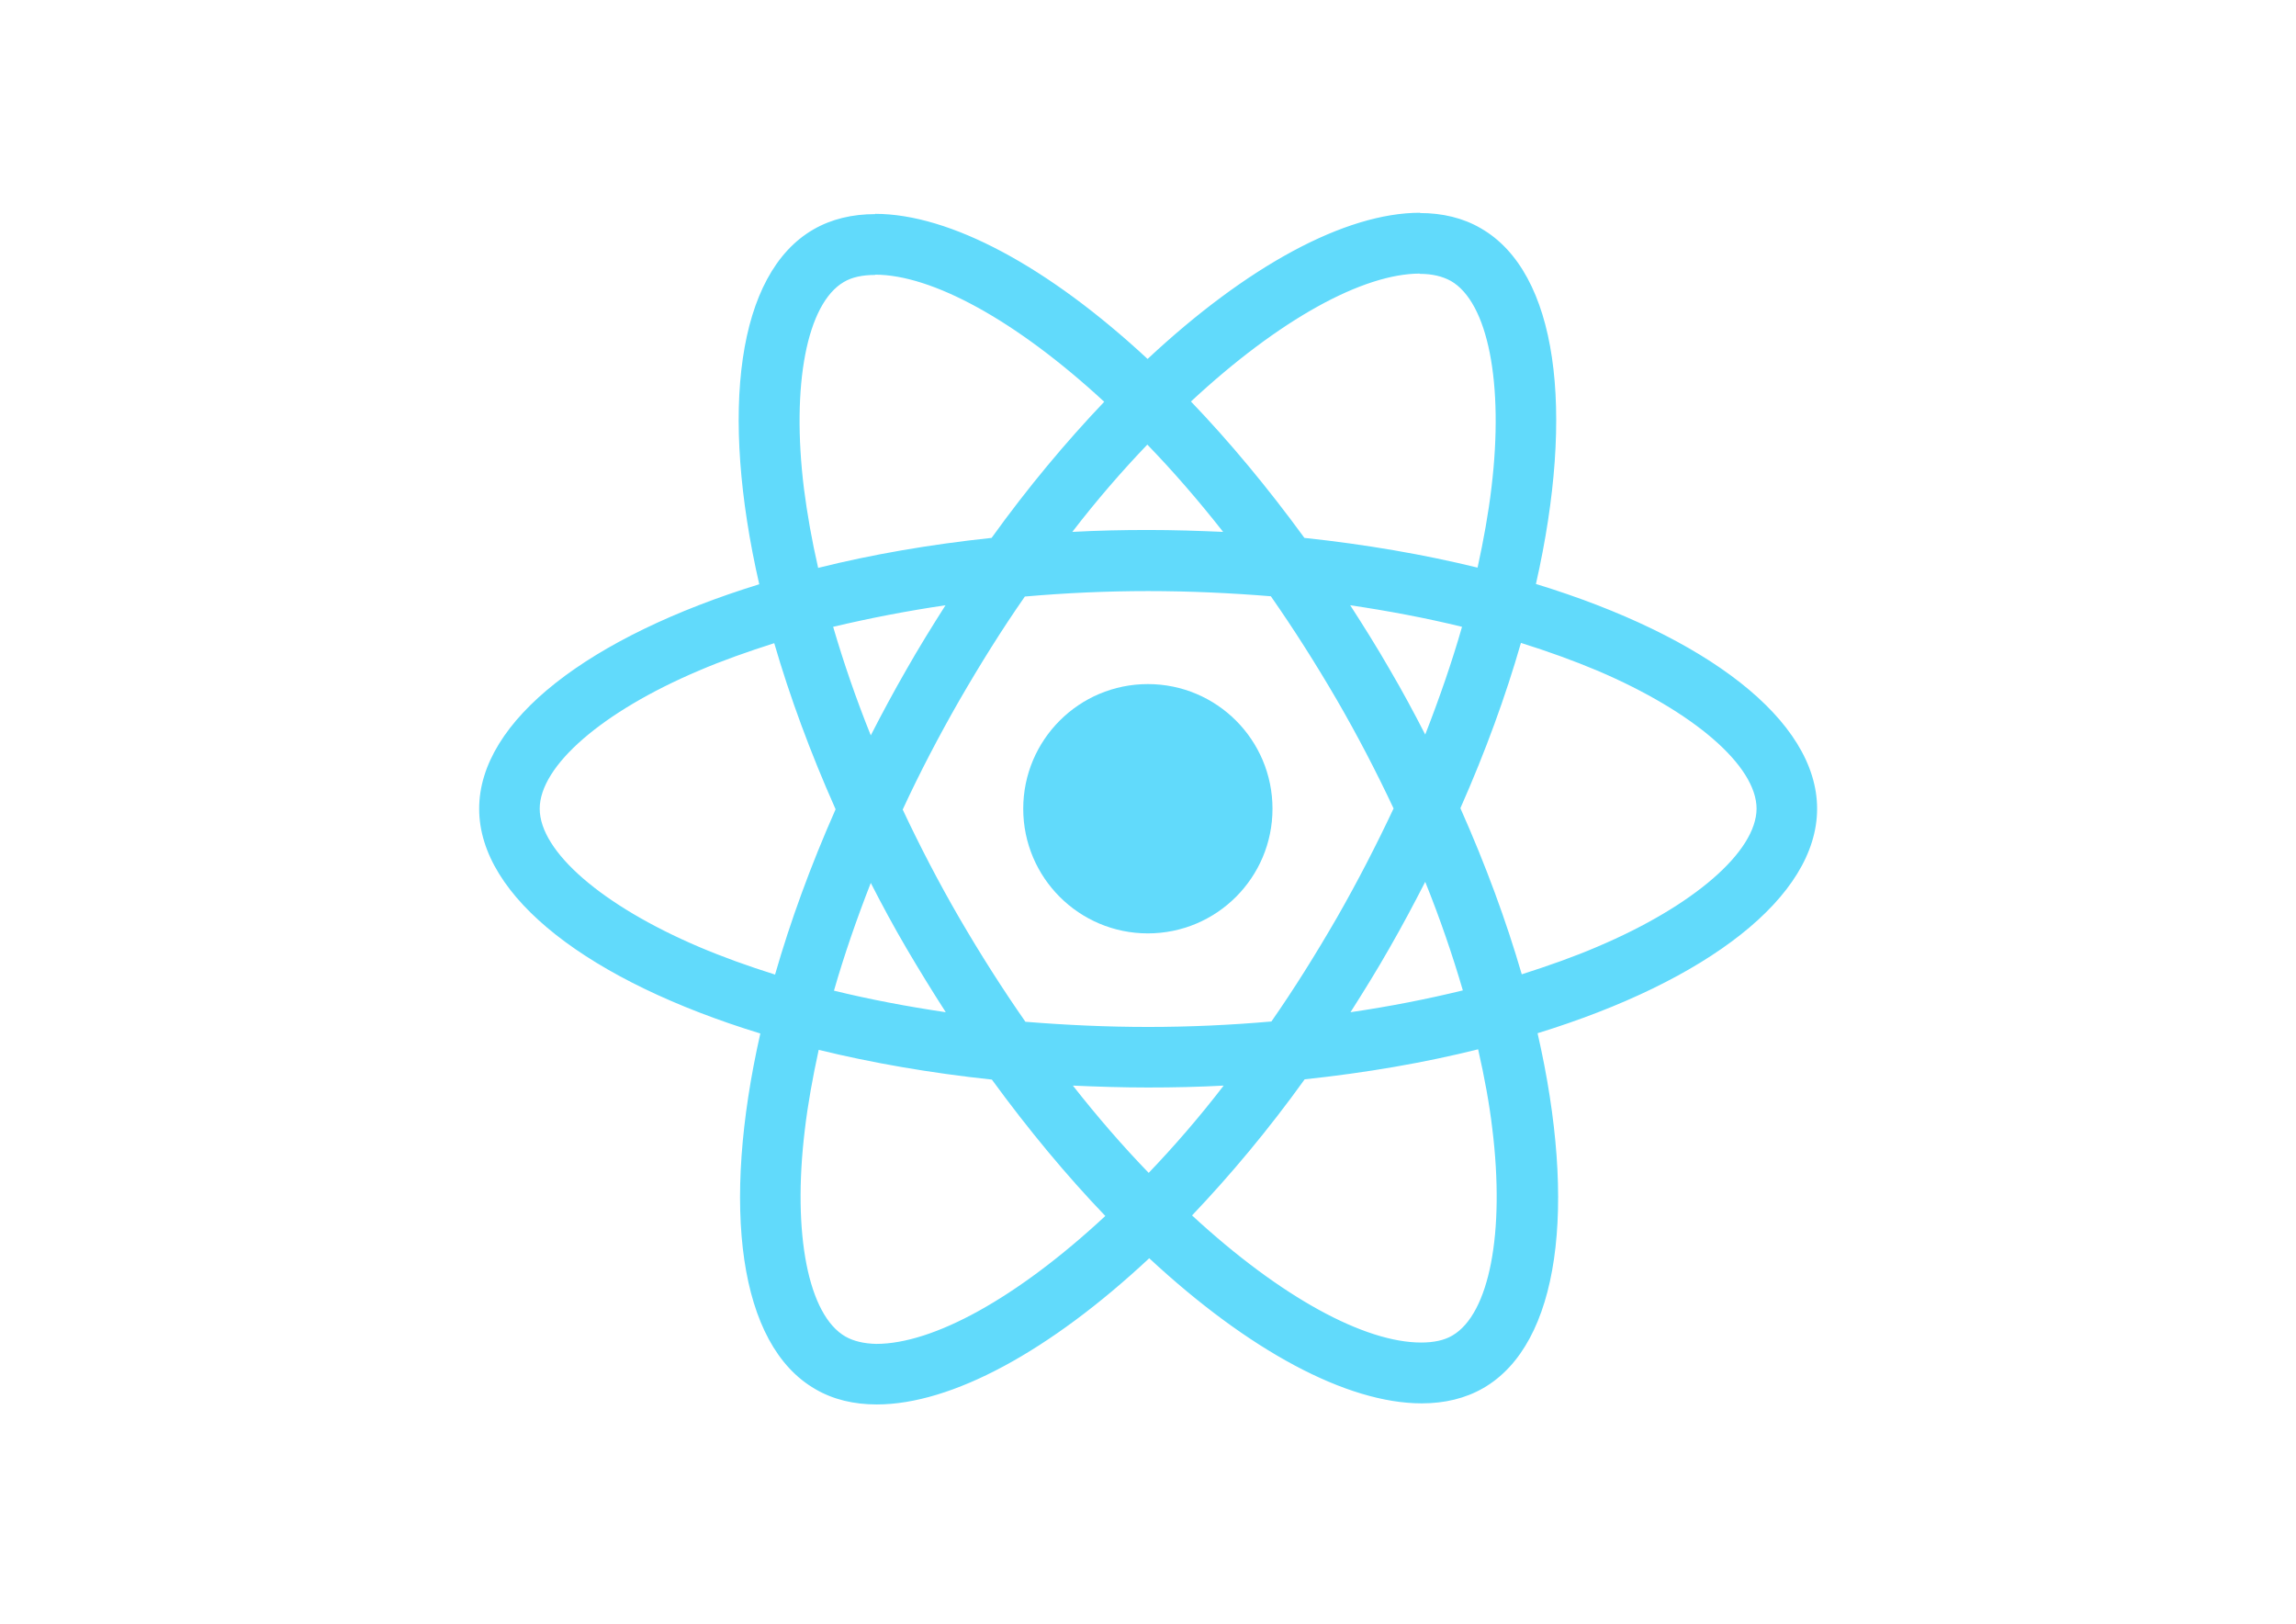
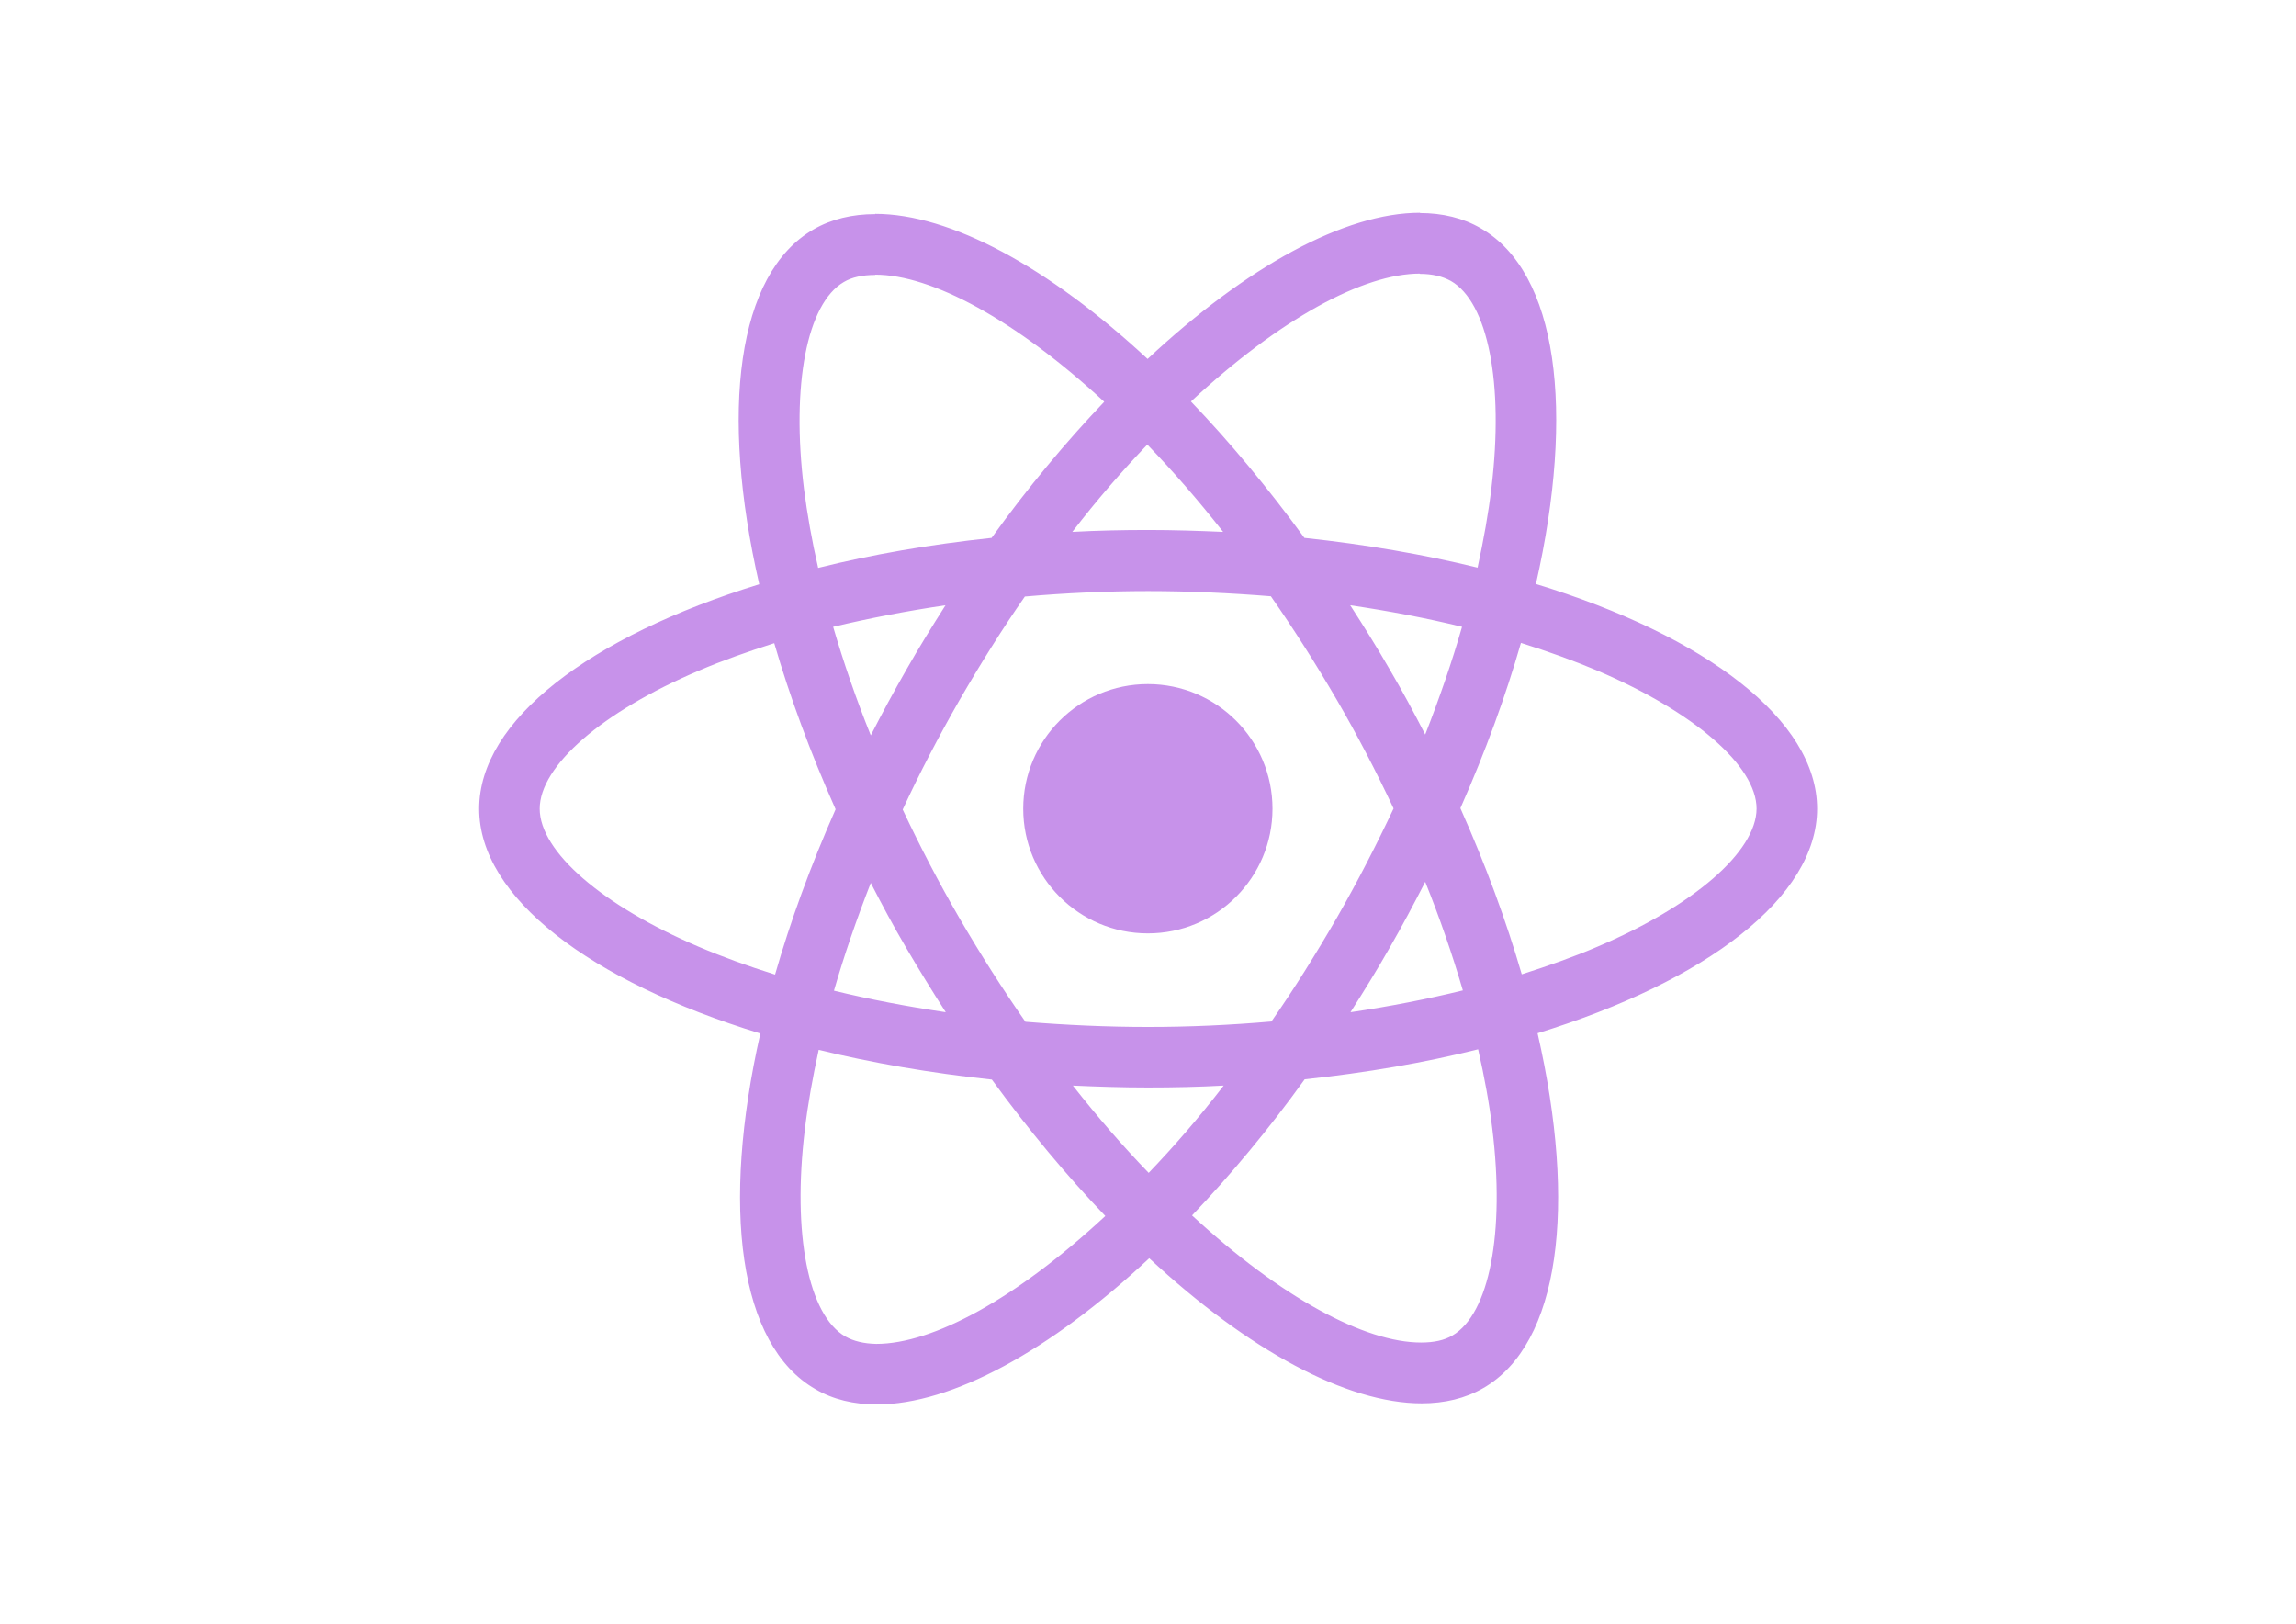
<svg xmlns="http://www.w3.org/2000/svg" viewBox="0 0 841.9 595.3">
-   <g fill="#61DAFB">
+   <g fill="rgb(199, 146, 234)">
    <path d="M666.3 296.5c0-32.5-40.7-63.3-103.1-82.4 14.4-63.6 8-114.2-20.2-130.4-6.5-3.8-14.1-5.6-22.4-5.6v22.3c4.6 0 8.3.9 11.4 2.6 13.6 7.8 19.5 37.5 14.9 75.7-1.1 9.4-2.9 19.3-5.1 29.4-19.6-4.8-41-8.5-63.5-10.9-13.5-18.5-27.5-35.3-41.6-50 32.6-30.3 63.2-46.9 84-46.9V78c-27.5 0-63.5 19.6-99.9 53.6-36.4-33.8-72.4-53.2-99.9-53.2v22.3c20.7 0 51.4 16.5 84 46.6-14 14.7-28 31.4-41.3 49.9-22.6 2.4-44 6.1-63.6 11-2.3-10-4-19.7-5.2-29-4.7-38.2 1.1-67.9 14.6-75.8 3-1.8 6.9-2.6 11.5-2.6V78.5c-8.4 0-16 1.8-22.6 5.6-28.1 16.2-34.4 66.7-19.9 130.1-62.2 19.2-102.7 49.9-102.7 82.3 0 32.5 40.7 63.3 103.1 82.4-14.4 63.6-8 114.2 20.2 130.4 6.5 3.8 14.1 5.6 22.5 5.6 27.5 0 63.5-19.6 99.9-53.6 36.4 33.8 72.4 53.2 99.9 53.2 8.4 0 16-1.8 22.6-5.6 28.1-16.2 34.4-66.7 19.9-130.1 62-19.1 102.5-49.9 102.5-82.3zm-130.2-66.7c-3.7 12.9-8.3 26.2-13.5 39.5-4.1-8-8.4-16-13.1-24-4.6-8-9.5-15.8-14.4-23.4 14.2 2.1 27.9 4.7 41 7.9zm-45.8 106.5c-7.8 13.5-15.8 26.3-24.1 38.2-14.9 1.3-30 2-45.2 2-15.1 0-30.2-.7-45-1.9-8.3-11.9-16.4-24.6-24.2-38-7.6-13.1-14.5-26.4-20.8-39.8 6.2-13.4 13.2-26.8 20.7-39.9 7.8-13.5 15.8-26.3 24.1-38.2 14.9-1.3 30-2 45.2-2 15.1 0 30.2.7 45 1.9 8.3 11.9 16.4 24.6 24.2 38 7.6 13.1 14.5 26.4 20.8 39.8-6.3 13.4-13.2 26.8-20.7 39.9zm32.3-13c5.4 13.4 10 26.8 13.8 39.8-13.1 3.2-26.9 5.9-41.2 8 4.9-7.7 9.8-15.6 14.4-23.7 4.6-8 8.9-16.1 13-24.1zM421.2 430c-9.3-9.6-18.6-20.3-27.8-32 9 .4 18.2.7 27.5.7 9.4 0 18.7-.2 27.8-.7-9 11.7-18.3 22.4-27.5 32zm-74.4-58.9c-14.2-2.1-27.9-4.7-41-7.9 3.7-12.9 8.3-26.2 13.5-39.5 4.1 8 8.4 16 13.1 24 4.7 8 9.5 15.8 14.4 23.4zM420.7 163c9.3 9.6 18.6 20.3 27.8 32-9-.4-18.2-.7-27.5-.7-9.4 0-18.7.2-27.8.7 9-11.7 18.3-22.4 27.5-32zm-74 58.9c-4.9 7.7-9.8 15.6-14.4 23.7-4.6 8-8.9 16-13 24-5.4-13.4-10-26.8-13.8-39.8 13.1-3.1 26.9-5.8 41.2-7.9zm-90.5 125.2c-35.4-15.1-58.3-34.9-58.3-50.6 0-15.7 22.9-35.6 58.3-50.6 8.6-3.7 18-7 27.7-10.1 5.7 19.6 13.2 40 22.5 60.9-9.2 20.8-16.6 41.1-22.2 60.6-9.9-3.1-19.3-6.5-28-10.2zM310 490c-13.6-7.8-19.5-37.5-14.9-75.7 1.1-9.4 2.9-19.3 5.1-29.4 19.6 4.8 41 8.5 63.5 10.9 13.5 18.5 27.5 35.3 41.6 50-32.6 30.3-63.2 46.9-84 46.9-4.5-.1-8.3-1-11.3-2.7zm237.2-76.2c4.7 38.2-1.1 67.9-14.6 75.8-3 1.8-6.9 2.6-11.5 2.6-20.7 0-51.4-16.5-84-46.6 14-14.7 28-31.4 41.3-49.9 22.6-2.4 44-6.1 63.6-11 2.3 10.1 4.1 19.8 5.2 29.1zm38.5-66.7c-8.6 3.7-18 7-27.7 10.1-5.7-19.6-13.2-40-22.5-60.9 9.2-20.8 16.6-41.1 22.2-60.6 9.9 3.1 19.3 6.5 28.1 10.2 35.4 15.1 58.3 34.9 58.3 50.6-.1 15.7-23 35.6-58.4 50.6zM320.8 78.4z" />
    <circle cx="420.9" cy="296.5" r="45.7" />
    <path d="M520.5 78.1z" />
  </g>
</svg>
